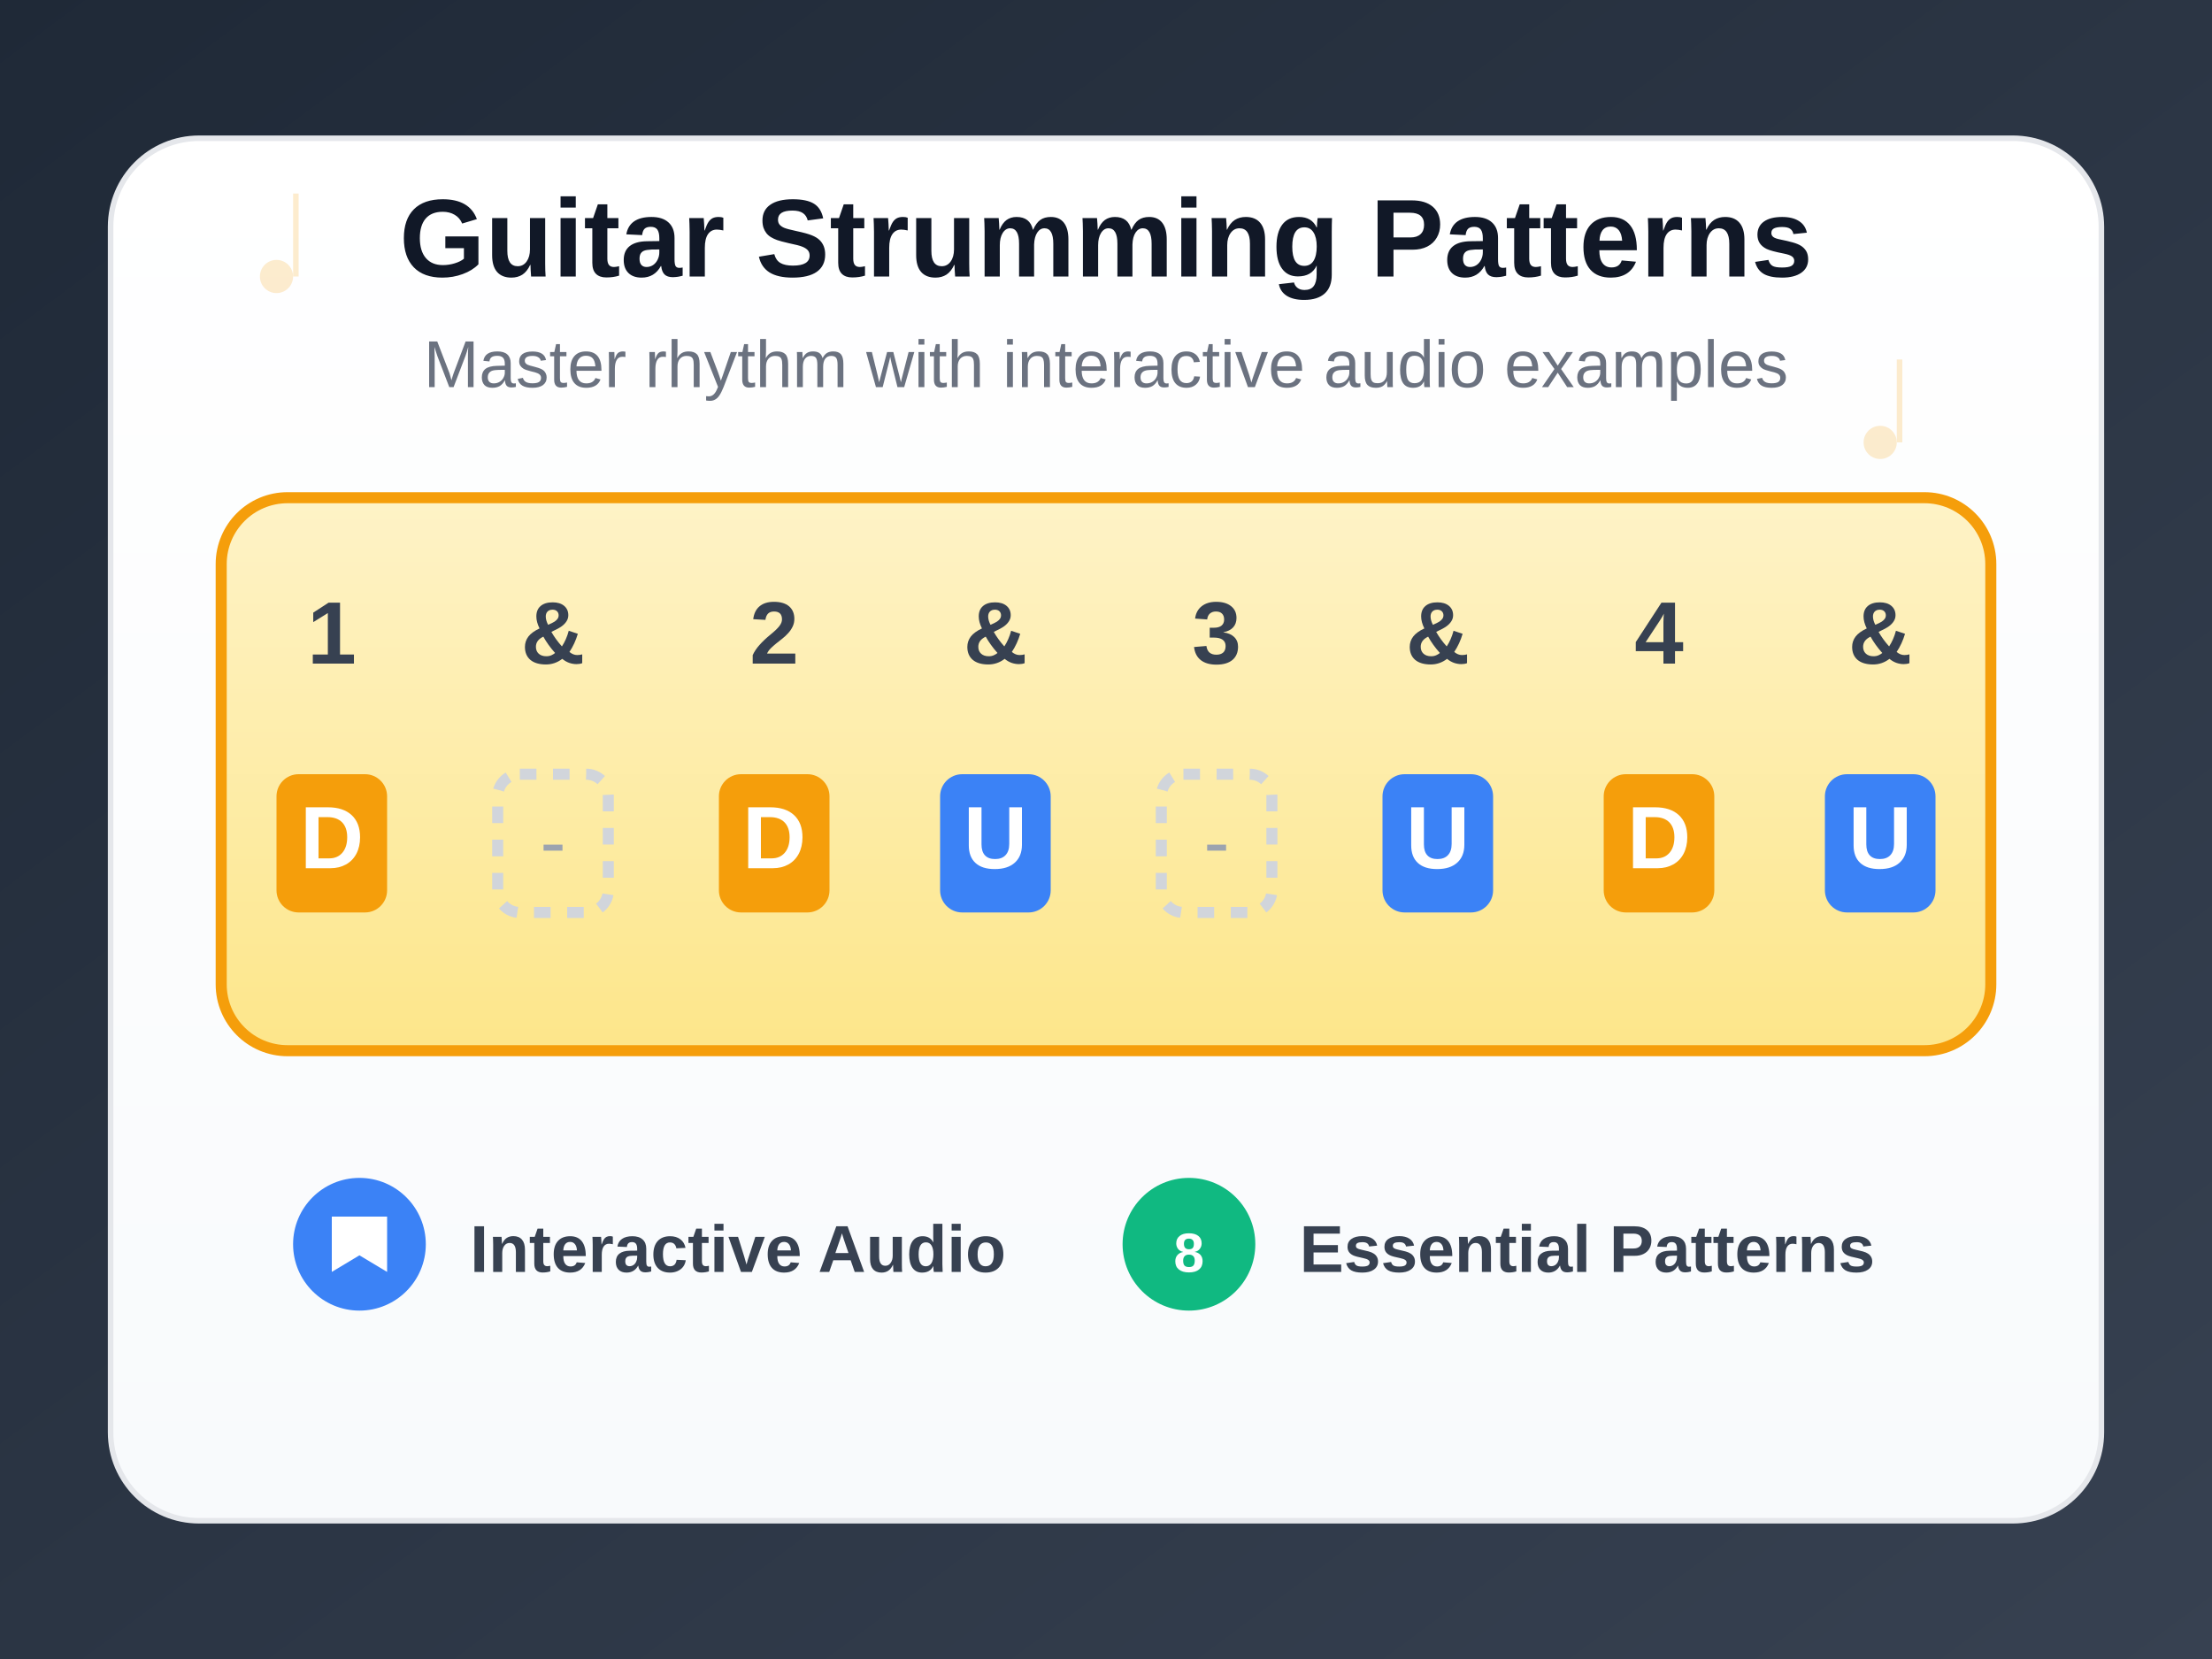
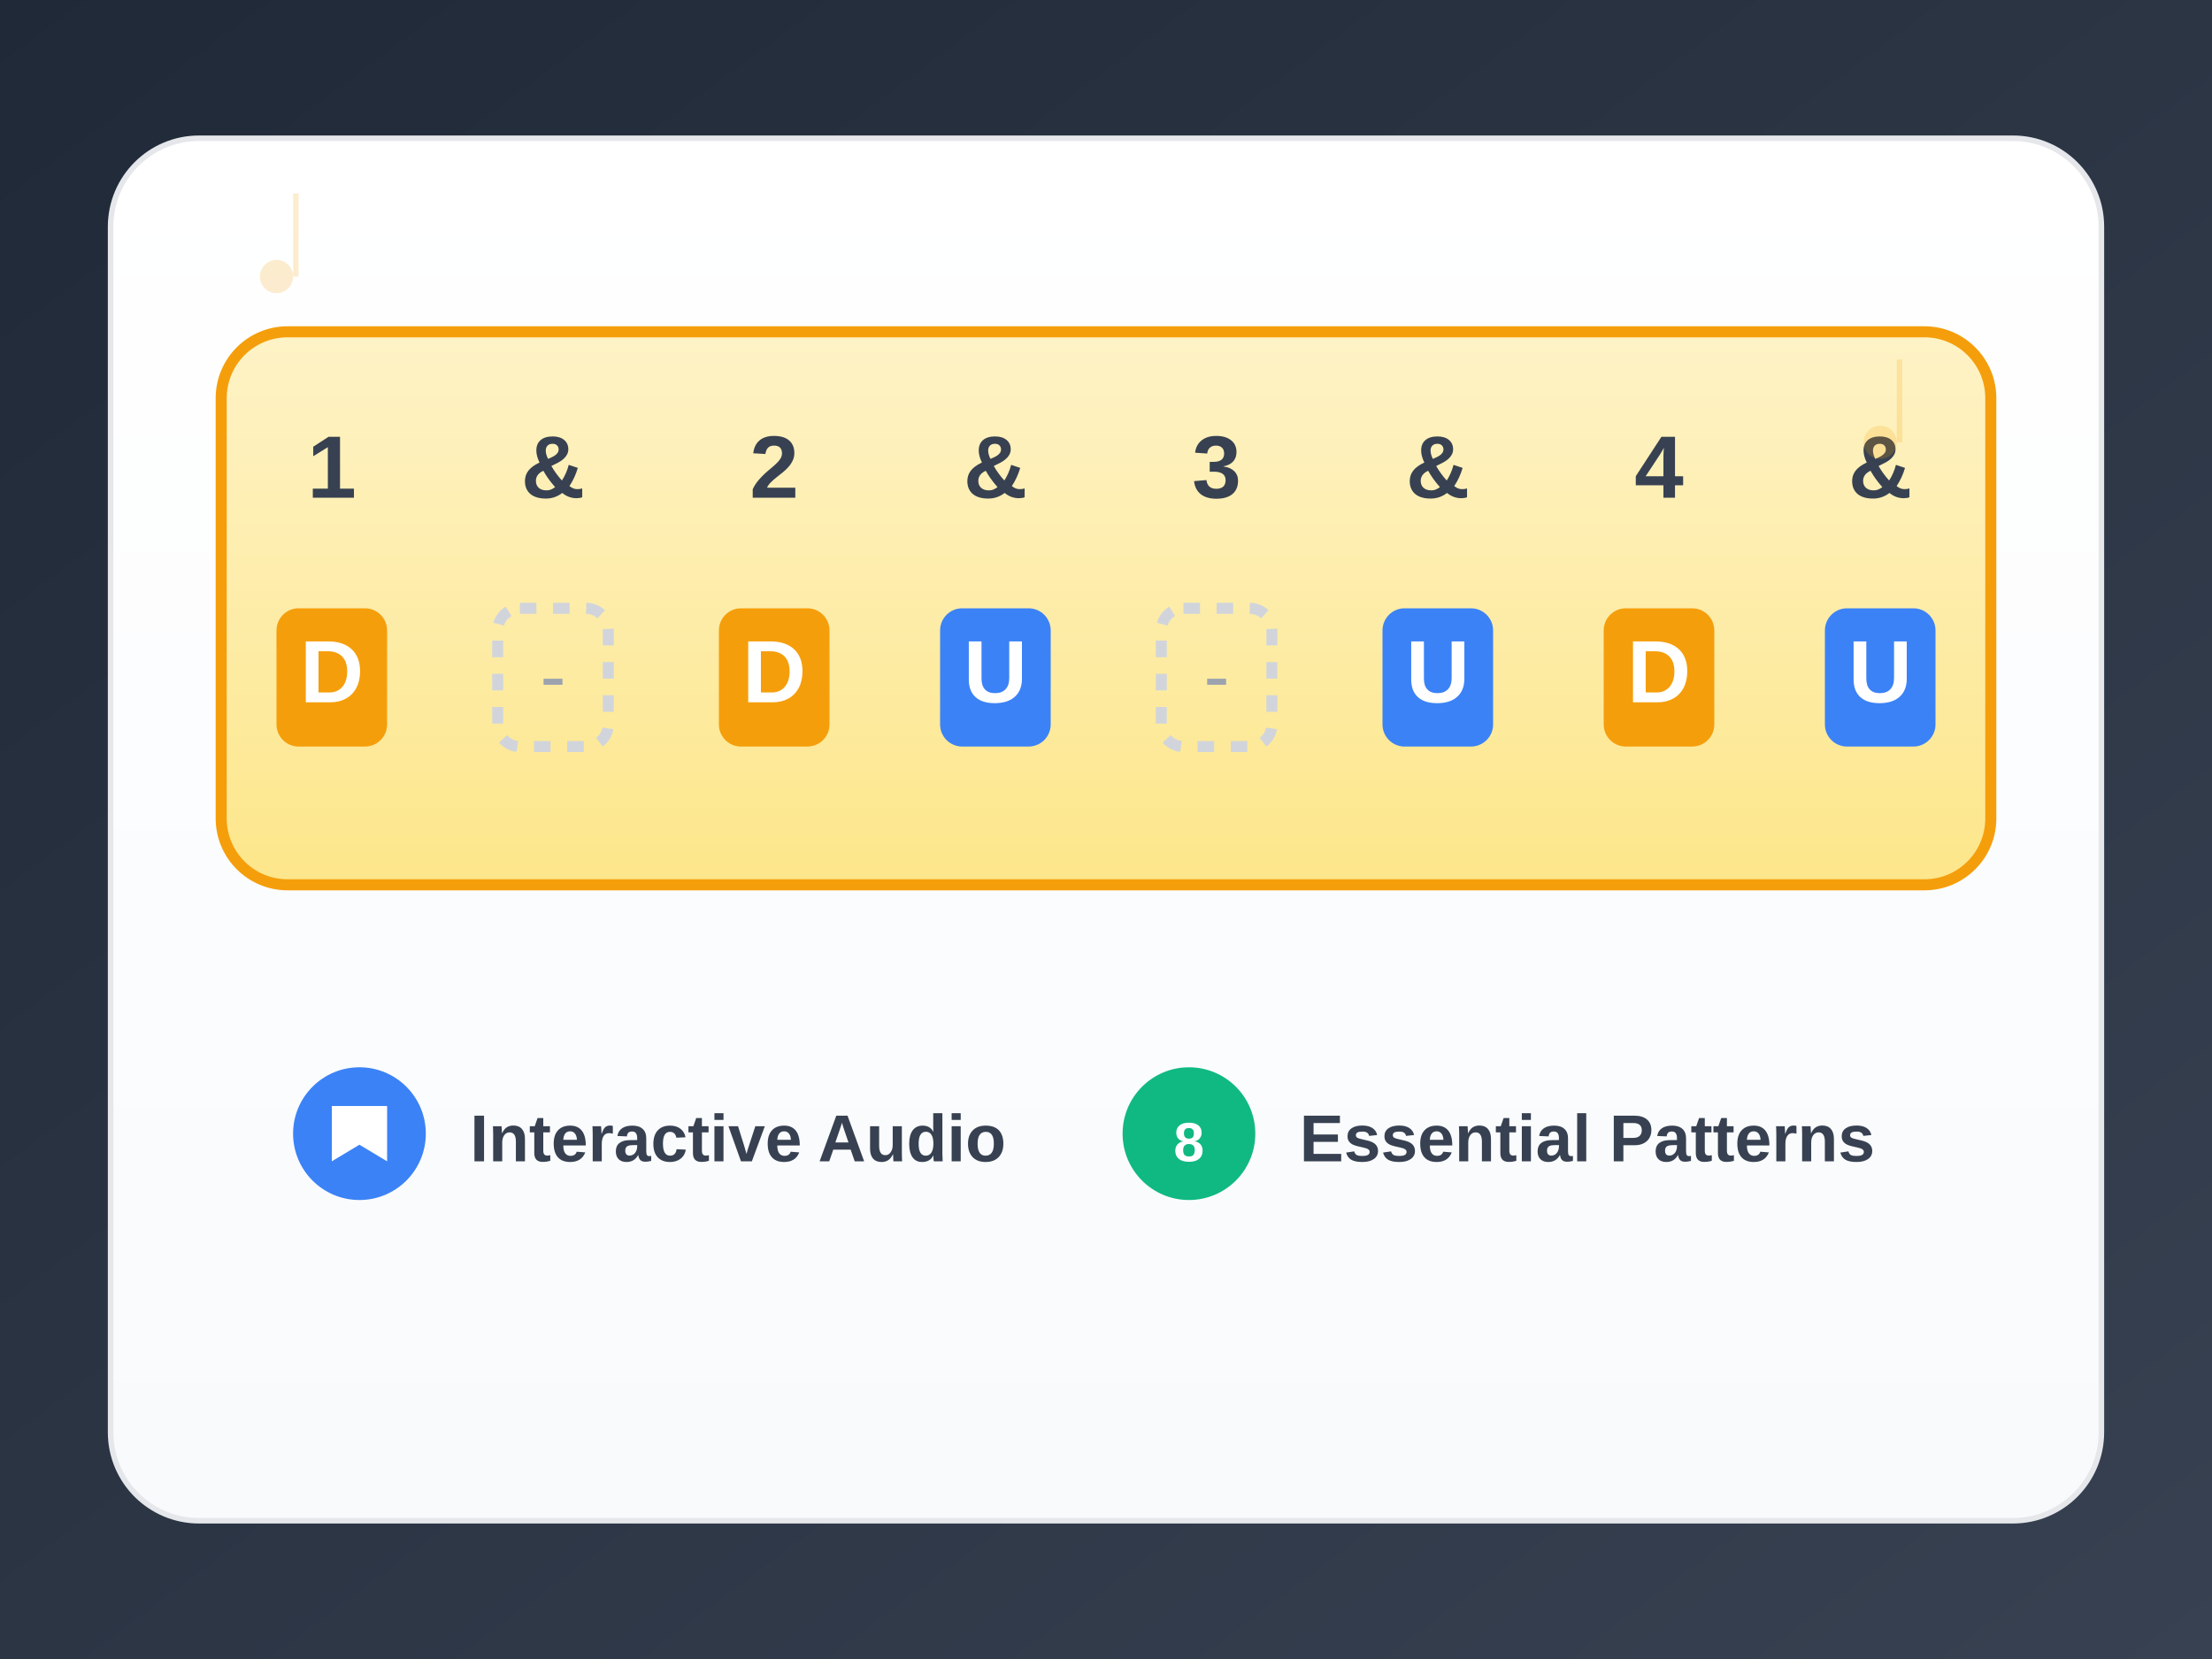
<svg xmlns="http://www.w3.org/2000/svg" viewBox="0 0 400 300" width="400" height="300">
  <defs>
    <linearGradient id="bgGradient" x1="0%" y1="0%" x2="100%" y2="100%">
      <stop offset="0%" style="stop-color:#1f2937;stop-opacity:1" />
      <stop offset="100%" style="stop-color:#374151;stop-opacity:1" />
    </linearGradient>
    <linearGradient id="cardGradient" x1="0%" y1="0%" x2="0%" y2="100%">
      <stop offset="0%" style="stop-color:#ffffff;stop-opacity:1" />
      <stop offset="100%" style="stop-color:#f8fafc;stop-opacity:1" />
    </linearGradient>
    <linearGradient id="patternBg" x1="0%" y1="0%" x2="0%" y2="100%">
      <stop offset="0%" style="stop-color:#fef3c7;stop-opacity:1" />
      <stop offset="100%" style="stop-color:#fde68a;stop-opacity:1" />
    </linearGradient>
  </defs>
  <rect width="400" height="300" fill="url(#bgGradient)" />
  <g transform="translate(320, 50)" opacity="0.1">
    <ellipse cx="20" cy="60" rx="15" ry="45" fill="white" />
    <rect x="35" y="40" width="8" height="40" fill="white" rx="2" />
    <circle cx="39" cy="25" r="8" fill="white" />
  </g>
  <rect x="20" y="25" width="360" height="250" fill="url(#cardGradient)" stroke="#e5e7eb" stroke-width="1" rx="16" />
-   <text x="200" y="50" text-anchor="middle" fill="#111827" font-family="Arial, sans-serif" font-size="20" font-weight="bold">Guitar Strumming Patterns</text>
-   <text x="200" y="70" text-anchor="middle" fill="#6b7280" font-family="Arial, sans-serif" font-size="12">Master rhythm with interactive audio examples</text>
-   <rect x="40" y="90" width="320" height="100" fill="url(#patternBg)" stroke="#f59e0b" stroke-width="2" rx="12" />
-   <text x="60" y="120" text-anchor="middle" fill="#374151" font-family="Arial, sans-serif" font-size="16" font-weight="bold">1</text>
-   <text x="100" y="120" text-anchor="middle" fill="#374151" font-family="Arial, sans-serif" font-size="16" font-weight="bold">&amp;</text>
-   <text x="140" y="120" text-anchor="middle" fill="#374151" font-family="Arial, sans-serif" font-size="16" font-weight="bold">2</text>
-   <text x="180" y="120" text-anchor="middle" fill="#374151" font-family="Arial, sans-serif" font-size="16" font-weight="bold">&amp;</text>
-   <text x="220" y="120" text-anchor="middle" fill="#374151" font-family="Arial, sans-serif" font-size="16" font-weight="bold">3</text>
-   <text x="260" y="120" text-anchor="middle" fill="#374151" font-family="Arial, sans-serif" font-size="16" font-weight="bold">&amp;</text>
-   <text x="300" y="120" text-anchor="middle" fill="#374151" font-family="Arial, sans-serif" font-size="16" font-weight="bold">4</text>
-   <text x="340" y="120" text-anchor="middle" fill="#374151" font-family="Arial, sans-serif" font-size="16" font-weight="bold">&amp;</text>
-   <rect x="50" y="140" width="20" height="25" fill="#f59e0b" rx="4" />
-   <text x="60" y="157" text-anchor="middle" fill="white" font-family="Arial, sans-serif" font-size="16" font-weight="bold">D</text>
-   <rect x="90" y="140" width="20" height="25" fill="none" stroke="#d1d5db" stroke-width="2" stroke-dasharray="3,3" rx="4" />
-   <text x="100" y="157" text-anchor="middle" fill="#9ca3af" font-family="Arial, sans-serif" font-size="14">-</text>
-   <rect x="130" y="140" width="20" height="25" fill="#f59e0b" rx="4" />
-   <text x="140" y="157" text-anchor="middle" fill="white" font-family="Arial, sans-serif" font-size="16" font-weight="bold">D</text>
-   <rect x="170" y="140" width="20" height="25" fill="#3b82f6" rx="4" />
-   <text x="180" y="157" text-anchor="middle" fill="white" font-family="Arial, sans-serif" font-size="16" font-weight="bold">U</text>
-   <rect x="210" y="140" width="20" height="25" fill="none" stroke="#d1d5db" stroke-width="2" stroke-dasharray="3,3" rx="4" />
-   <text x="220" y="157" text-anchor="middle" fill="#9ca3af" font-family="Arial, sans-serif" font-size="14">-</text>
-   <rect x="250" y="140" width="20" height="25" fill="#3b82f6" rx="4" />
-   <text x="260" y="157" text-anchor="middle" fill="white" font-family="Arial, sans-serif" font-size="16" font-weight="bold">U</text>
-   <rect x="290" y="140" width="20" height="25" fill="#f59e0b" rx="4" />
-   <text x="300" y="157" text-anchor="middle" fill="white" font-family="Arial, sans-serif" font-size="16" font-weight="bold">D</text>
-   <rect x="330" y="140" width="20" height="25" fill="#3b82f6" rx="4" />
-   <text x="340" y="157" text-anchor="middle" fill="white" font-family="Arial, sans-serif" font-size="16" font-weight="bold">U</text>
-   <g transform="translate(50, 210)">
+   <rect x="40" y="60" width="320" height="100" fill="url(#patternBg)" stroke="#f59e0b" stroke-width="2" rx="12" />
+   <text x="60" y="90" text-anchor="middle" fill="#374151" font-family="Arial, sans-serif" font-size="16" font-weight="bold">1</text>
+   <text x="100" y="90" text-anchor="middle" fill="#374151" font-family="Arial, sans-serif" font-size="16" font-weight="bold">&amp;</text>
+   <text x="140" y="90" text-anchor="middle" fill="#374151" font-family="Arial, sans-serif" font-size="16" font-weight="bold">2</text>
+   <text x="180" y="90" text-anchor="middle" fill="#374151" font-family="Arial, sans-serif" font-size="16" font-weight="bold">&amp;</text>
+   <text x="220" y="90" text-anchor="middle" fill="#374151" font-family="Arial, sans-serif" font-size="16" font-weight="bold">3</text>
+   <text x="260" y="90" text-anchor="middle" fill="#374151" font-family="Arial, sans-serif" font-size="16" font-weight="bold">&amp;</text>
+   <text x="300" y="90" text-anchor="middle" fill="#374151" font-family="Arial, sans-serif" font-size="16" font-weight="bold">4</text>
+   <text x="340" y="90" text-anchor="middle" fill="#374151" font-family="Arial, sans-serif" font-size="16" font-weight="bold">&amp;</text>
+   <rect x="50" y="110" width="20" height="25" fill="#f59e0b" rx="4" />
+   <text x="60" y="127" text-anchor="middle" fill="white" font-family="Arial, sans-serif" font-size="16" font-weight="bold">D</text>
+   <rect x="90" y="110" width="20" height="25" fill="none" stroke="#d1d5db" stroke-width="2" stroke-dasharray="3,3" rx="4" />
+   <text x="100" y="127" text-anchor="middle" fill="#9ca3af" font-family="Arial, sans-serif" font-size="14">-</text>
+   <rect x="130" y="110" width="20" height="25" fill="#f59e0b" rx="4" />
+   <text x="140" y="127" text-anchor="middle" fill="white" font-family="Arial, sans-serif" font-size="16" font-weight="bold">D</text>
+   <rect x="170" y="110" width="20" height="25" fill="#3b82f6" rx="4" />
+   <text x="180" y="127" text-anchor="middle" fill="white" font-family="Arial, sans-serif" font-size="16" font-weight="bold">U</text>
+   <rect x="210" y="110" width="20" height="25" fill="none" stroke="#d1d5db" stroke-width="2" stroke-dasharray="3,3" rx="4" />
+   <text x="220" y="127" text-anchor="middle" fill="#9ca3af" font-family="Arial, sans-serif" font-size="14">-</text>
+   <rect x="250" y="110" width="20" height="25" fill="#3b82f6" rx="4" />
+   <text x="260" y="127" text-anchor="middle" fill="white" font-family="Arial, sans-serif" font-size="16" font-weight="bold">U</text>
+   <rect x="290" y="110" width="20" height="25" fill="#f59e0b" rx="4" />
+   <text x="300" y="127" text-anchor="middle" fill="white" font-family="Arial, sans-serif" font-size="16" font-weight="bold">D</text>
+   <rect x="330" y="110" width="20" height="25" fill="#3b82f6" rx="4" />
+   <text x="340" y="127" text-anchor="middle" fill="white" font-family="Arial, sans-serif" font-size="16" font-weight="bold">U</text>
+   <g transform="translate(50, 190)">
    <circle cx="15" cy="15" r="12" fill="#3b82f6" />
    <path d="M 10 10 L 10 20 L 15 17 L 20 20 L 20 10 Z" fill="white" />
    <text x="35" y="20" fill="#374151" font-family="Arial, sans-serif" font-size="12" font-weight="bold">Interactive Audio</text>
  </g>
-   <g transform="translate(200, 210)">
+   <g transform="translate(200, 190)">
    <circle cx="15" cy="15" r="12" fill="#10b981" />
    <text x="15" y="20" text-anchor="middle" fill="white" font-family="Arial, sans-serif" font-size="10" font-weight="bold">8</text>
    <text x="35" y="20" fill="#374151" font-family="Arial, sans-serif" font-size="12" font-weight="bold">Essential Patterns</text>
  </g>
  <g transform="translate(50, 50)" opacity="0.2">
    <circle cx="0" cy="0" r="3" fill="#f59e0b" />
    <rect x="3" y="-15" width="1" height="15" fill="#f59e0b" />
  </g>
  <g transform="translate(340, 80)" opacity="0.2">
    <circle cx="0" cy="0" r="3" fill="#f59e0b" />
    <rect x="3" y="-15" width="1" height="15" fill="#f59e0b" />
  </g>
</svg>
